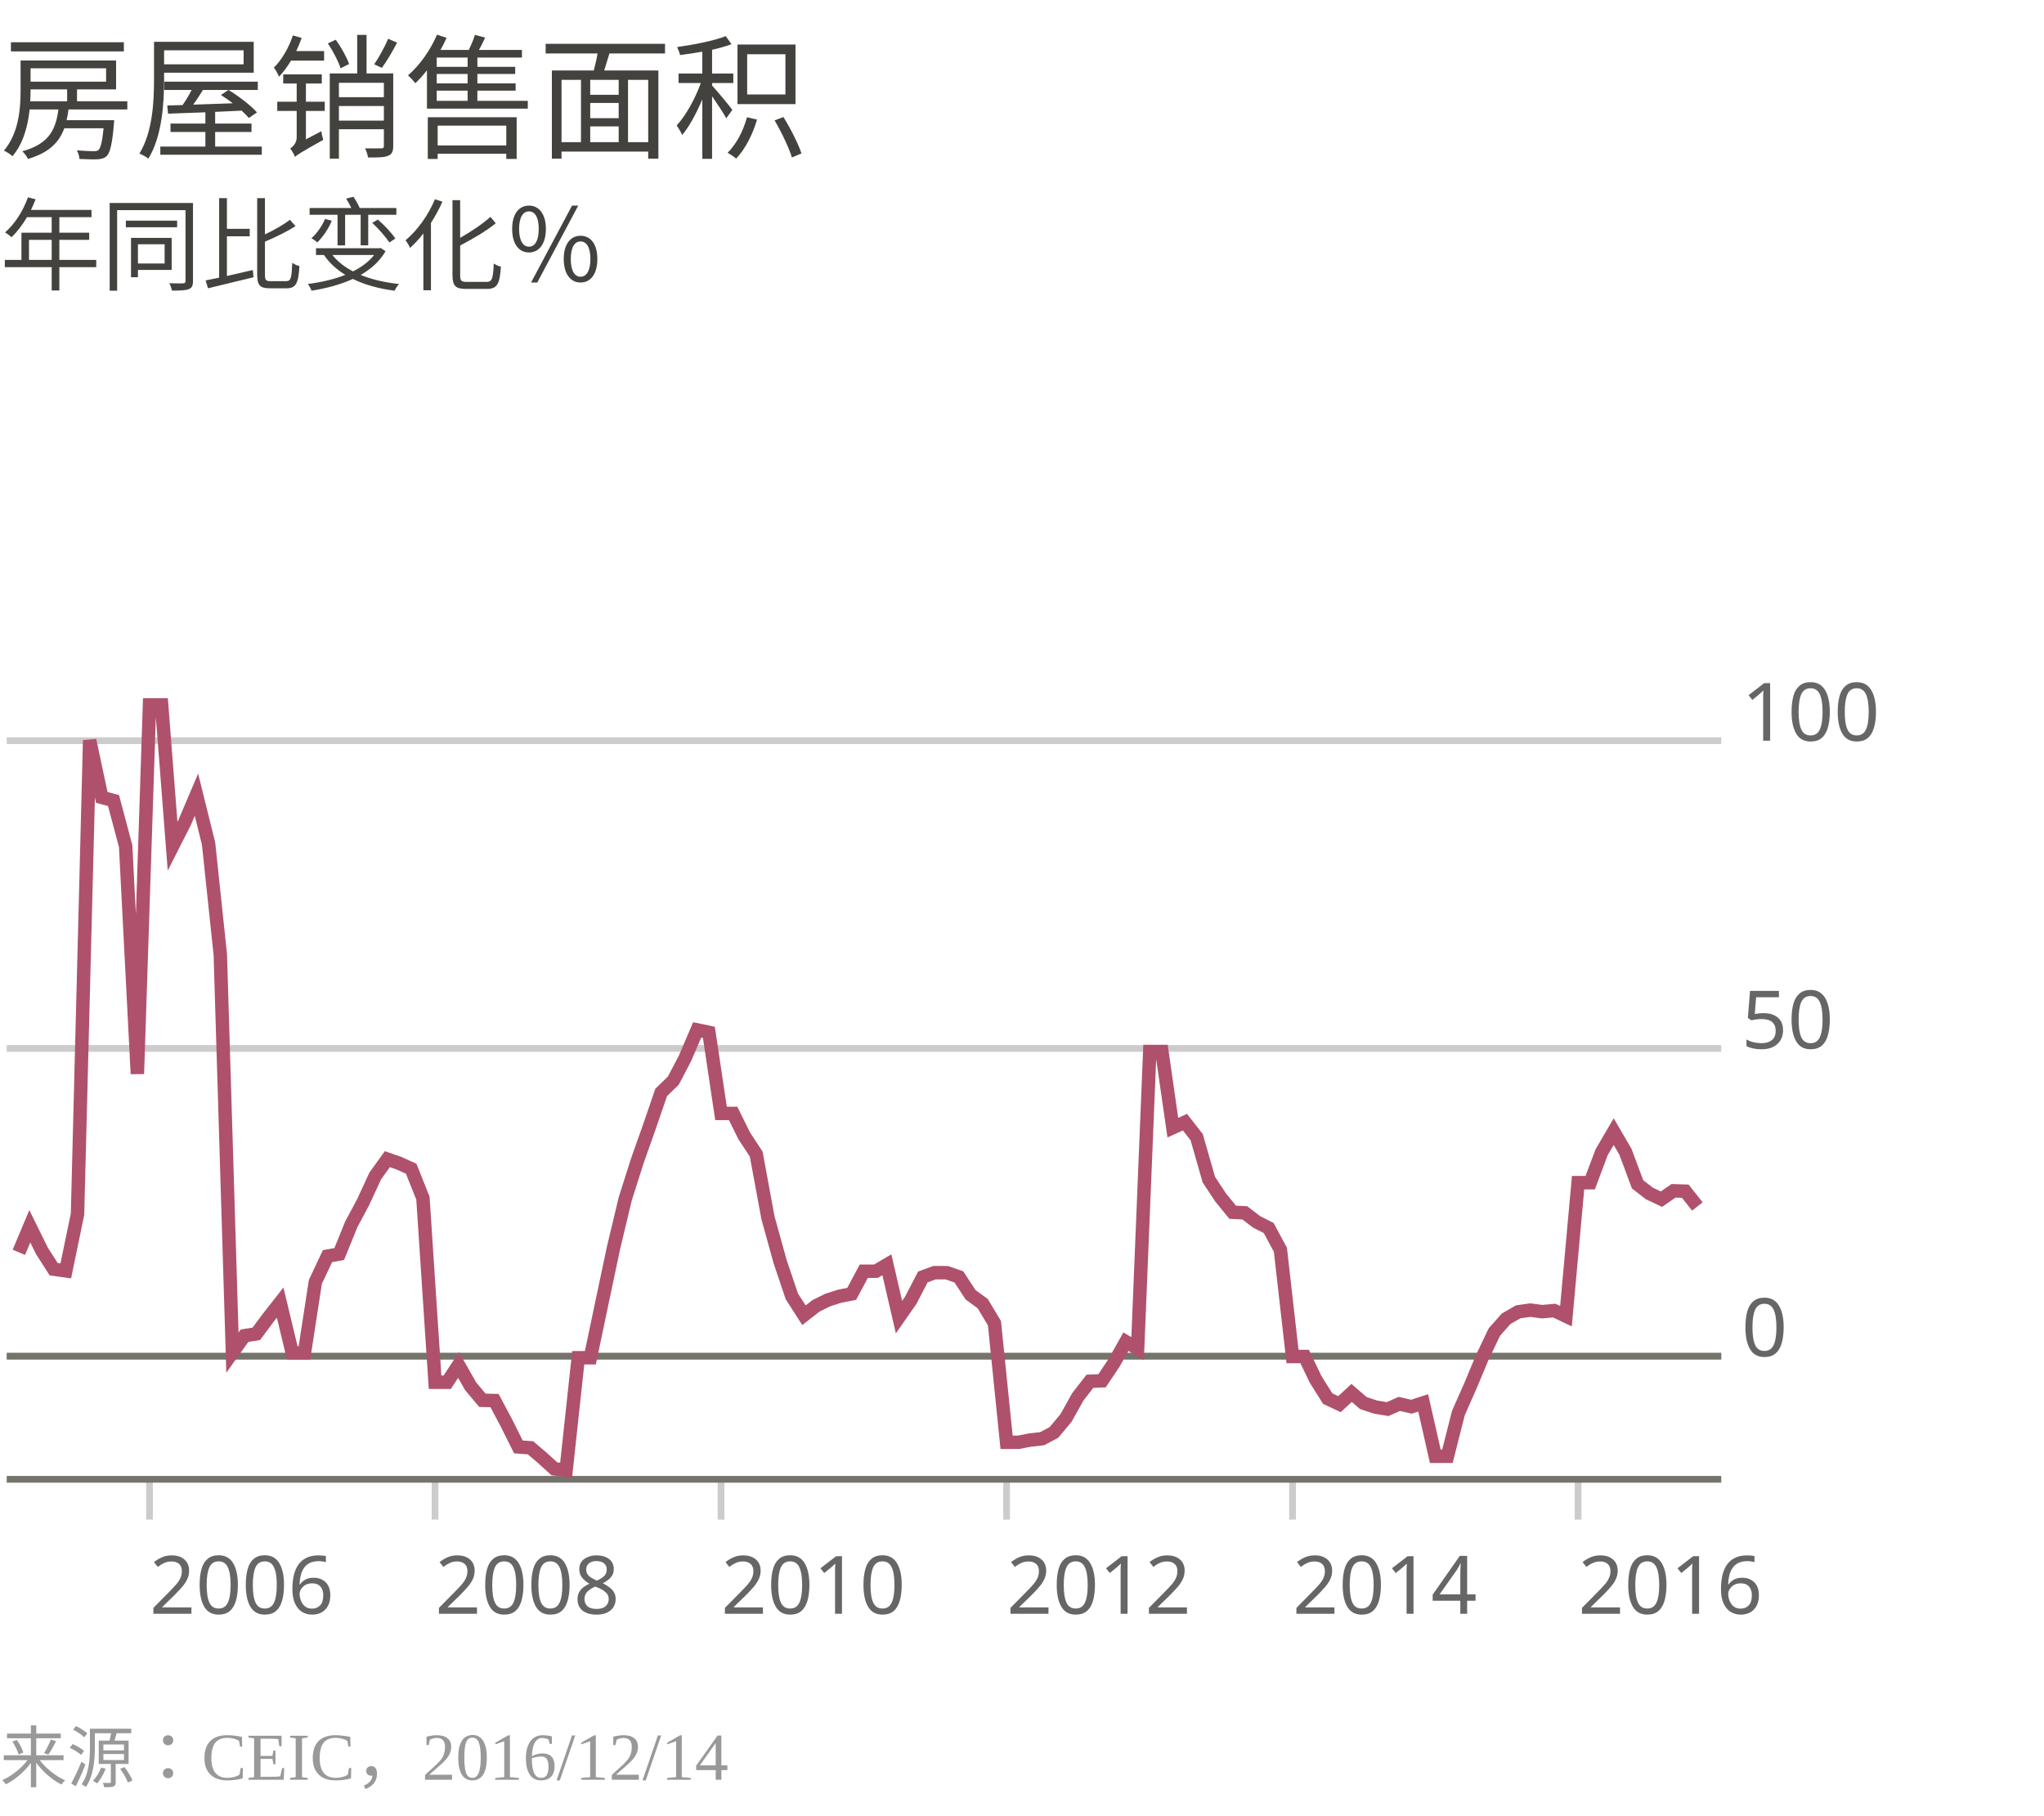
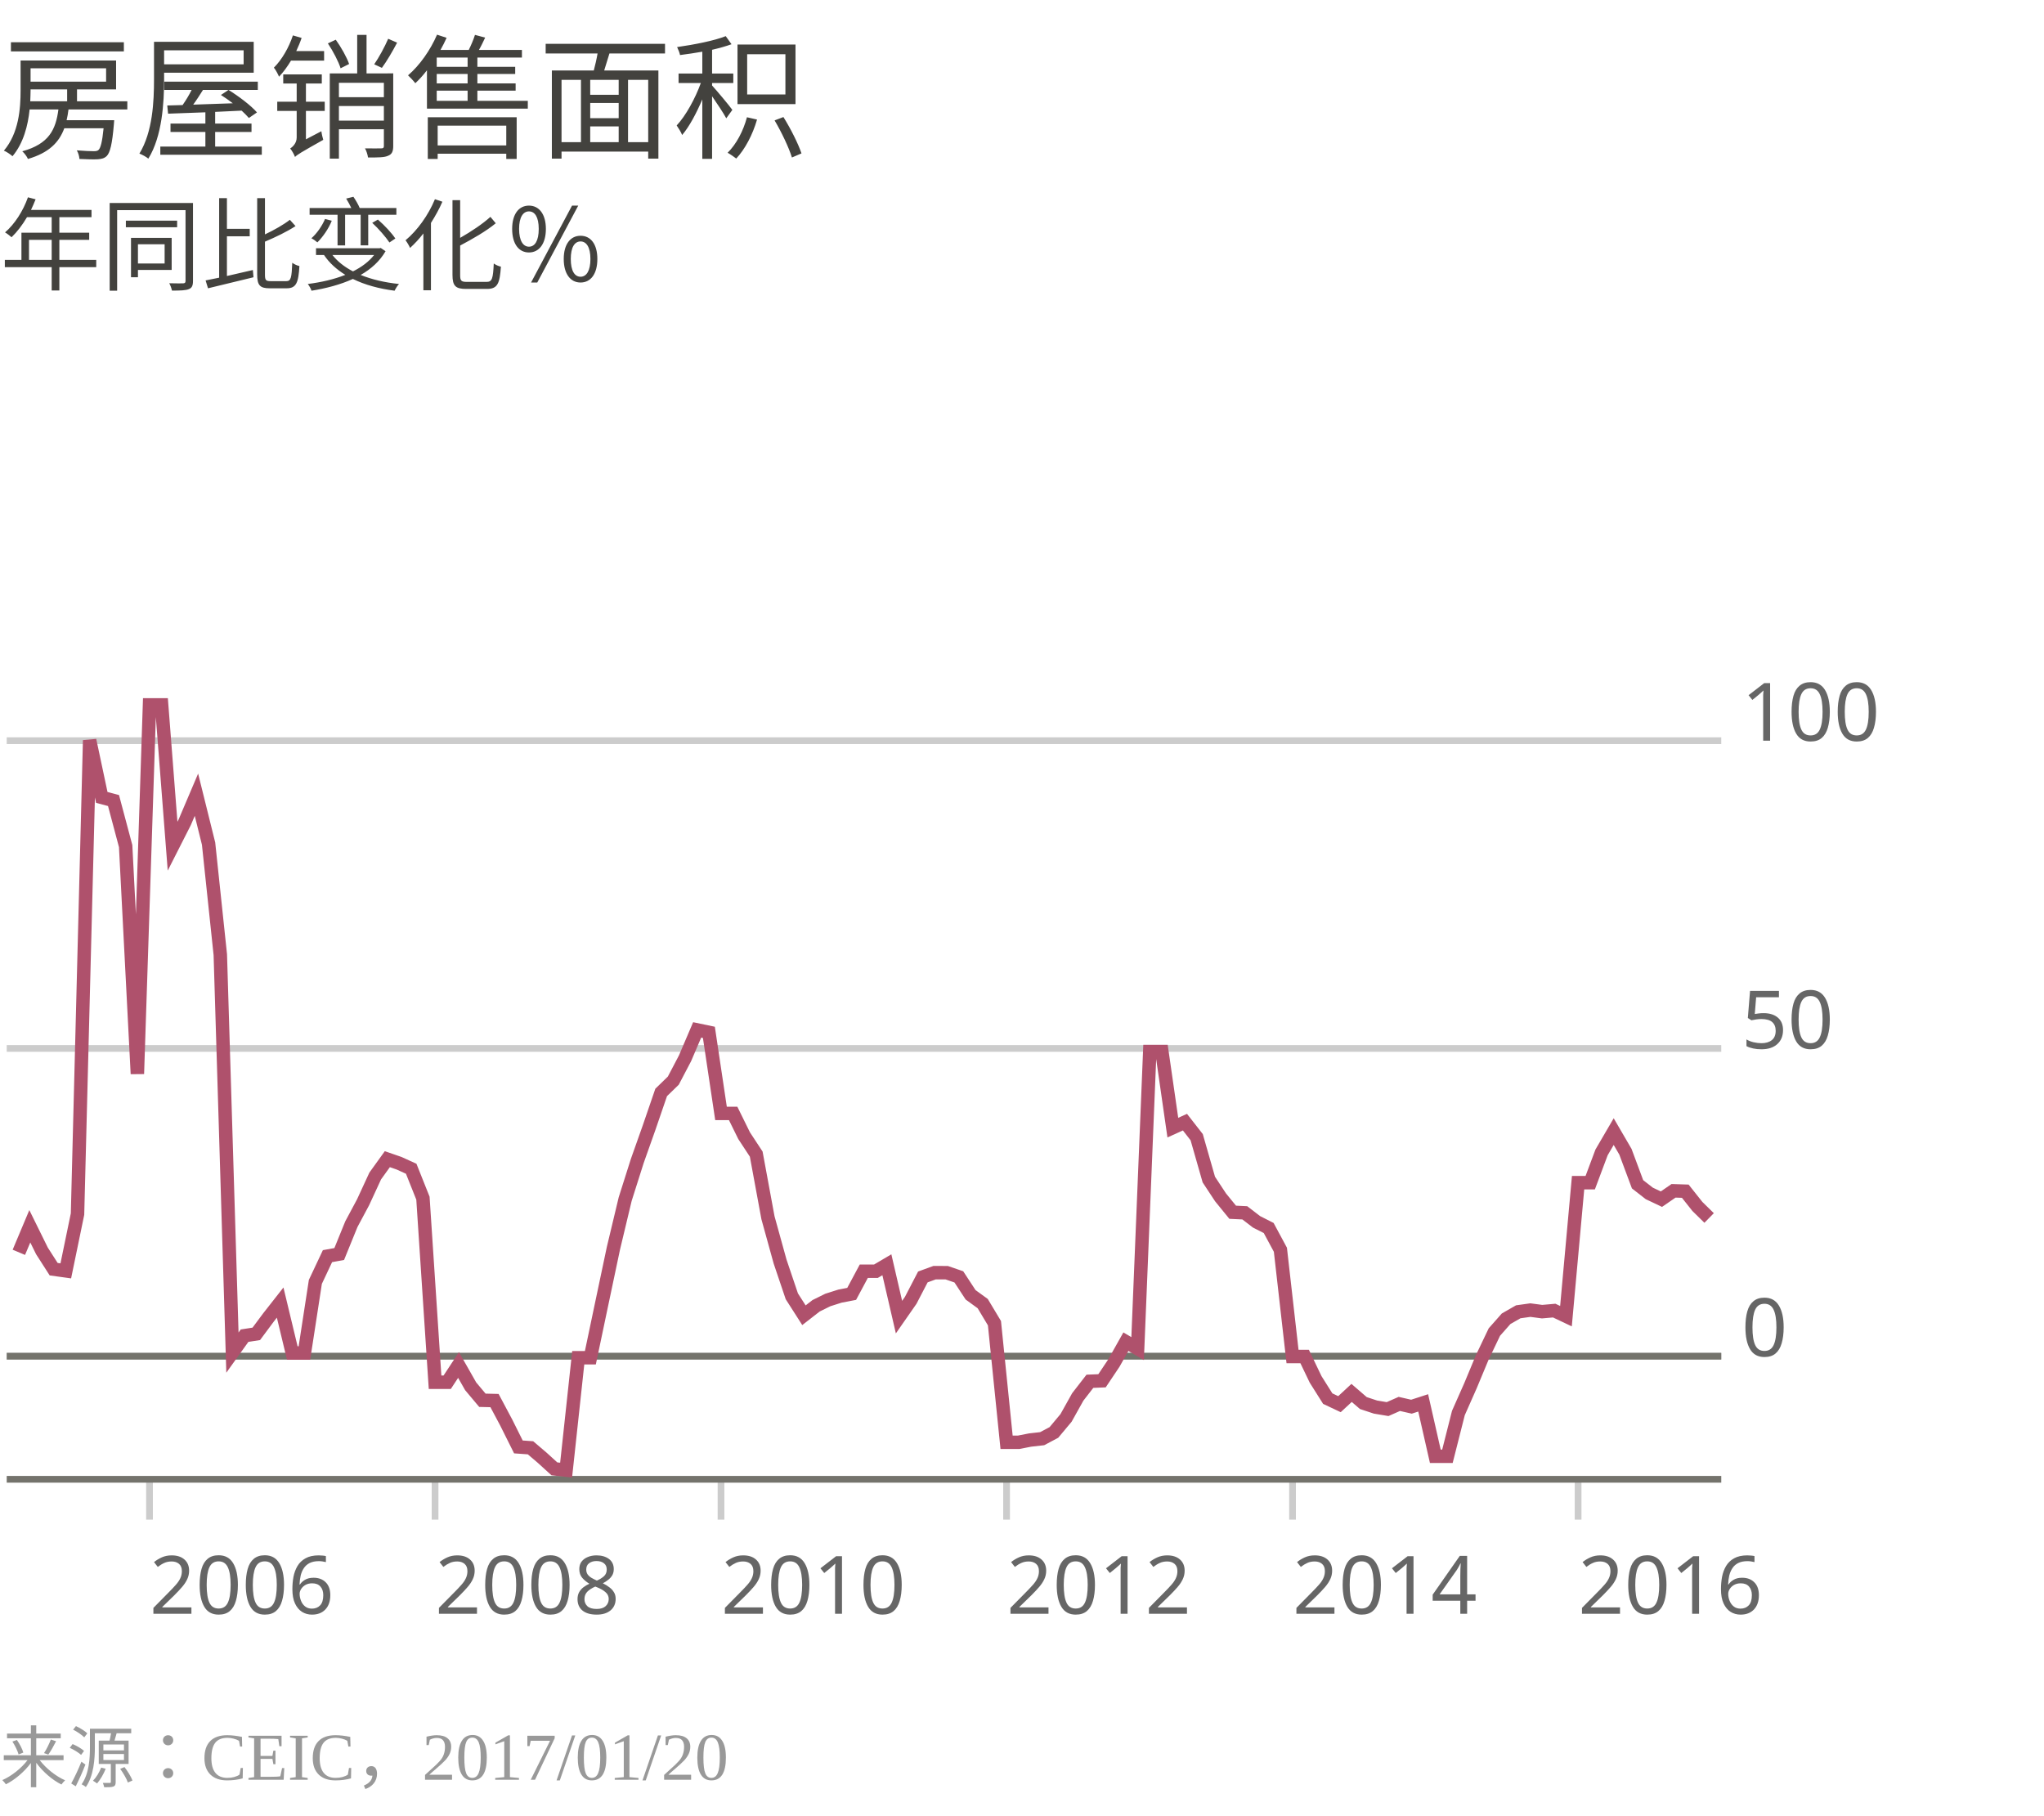
<svg xmlns="http://www.w3.org/2000/svg" viewBox="0 0 304 270">
  <text class="chart-title" fill="#43423e" font-size="20" y="22">房屋销售面积</text>
  <text class="chart-subtitle" fill="#43423e" font-size="15" y="42">年同比变化％</text>
-   <text class="chart-source" font-size="10" fill-opacity="0.4" y="265">来源：CEIC，2016/12/14</text>
+   <text class="chart-source" font-size="10" fill-opacity="0.4" y="265">来源：CEIC，2017/01/20</text>
  <g transform="translate(1,100)">
    <g transform="translate(0,120)" class="x axis">
      <g class="tick" style="" transform="translate(21.23546,0)">
        <line y2="6" x2="0" fill="none" stroke="#000" stroke-opacity="0.2" />
        <text dy="0" style="" y="20" x="0" font-family="MetricWeb,sans-serif" fill-opacity="0.6" font-size="12" text-anchor="start">2006</text>
      </g>
      <g class="tick" style="" transform="translate(63.70637,0)">
        <line y2="6" x2="0" fill="none" stroke="#000" stroke-opacity="0.2" />
        <text dy="0" style="" y="20" x="0" font-family="MetricWeb,sans-serif" fill-opacity="0.6" font-size="12" text-anchor="start">2008</text>
      </g>
      <g class="tick" style="" transform="translate(106.2355,0)">
        <line y2="6" x2="0" fill="none" stroke="#000" stroke-opacity="0.2" />
        <text dy="0" style="" y="20" x="0" font-family="MetricWeb,sans-serif" fill-opacity="0.6" font-size="12" text-anchor="start">2010</text>
      </g>
      <g class="tick" style="" transform="translate(148.7064,0)">
        <line y2="6" x2="0" fill="none" stroke="#000" stroke-opacity="0.2" />
        <text dy="0" style="" y="20" x="0" font-family="MetricWeb,sans-serif" fill-opacity="0.6" font-size="12" text-anchor="start">2012</text>
      </g>
      <g class="tick" style="" transform="translate(191.2355,0)">
        <line y2="6" x2="0" fill="none" stroke="#000" stroke-opacity="0.2" />
        <text dy="0" style="" y="20" x="0" font-family="MetricWeb,sans-serif" fill-opacity="0.6" font-size="12" text-anchor="start">2014</text>
      </g>
      <g class="tick" style="" transform="translate(233.7064,0)">
        <line y2="6" x2="0" fill="none" stroke="#000" stroke-opacity="0.2" />
        <text dy="0" style="" y="20" x="0" font-family="MetricWeb,sans-serif" fill-opacity="0.6" font-size="12" text-anchor="start">2016</text>
      </g>
      <path class="domain" d="M0,0V0H255V0" fill="none" stroke="#74736c" />
    </g>
    <g transform="translate(255,0)" class="y axis">
      <g class="tick" style="" transform="translate(0,101.6923)">
        <line x2="-255" y2="0" fill="none" stroke="#000" stroke-opacity="0.2" />
        <text dy="0" style="text-anchor: start;" x="3" y="0" font-family="MetricWeb,sans-serif" fill-opacity="0.6" font-size="12">0</text>
      </g>
      <g class="tick" style="" transform="translate(0,55.92308)">
        <line x2="-255" y2="0" fill="none" stroke="#000" stroke-opacity="0.2" />
        <text dy="0" style="text-anchor: start;" x="3" y="0" font-family="MetricWeb,sans-serif" fill-opacity="0.6" font-size="12">50</text>
      </g>
      <g class="tick" style="" transform="translate(0,10.15385)">
        <line x2="-255" y2="0" fill="none" stroke="#000" stroke-opacity="0.2" />
        <text dy="0" style="text-anchor: start;" x="3" y="0" font-family="MetricWeb,sans-serif" fill-opacity="0.6" font-size="12">100</text>
      </g>
      <path class="domain" d="M-255,1H0V120H-255" fill="none" stroke="#000" stroke-opacity="0" />
      <line class="highlight-line" x1="0" x2="-255" y1="101.692" y2="101.692" fill="none" stroke="#74736c" />
    </g>
    <g>
-       <path d="M1.804,86.243L3.433,82.371L5.236,86.028L6.982,88.752L8.785,89.001L10.53,80.555L12.334,10.092L14.138,18.592L15.883,19.055L17.687,25.829L19.432,59.702L21.235,4.831L23.039,4.831L24.668,25.844L26.472,22.29L28.217,18.19L30.021,25.459L31.766,41.979L33.569,101.158L35.373,98.64L37.118,98.369L38.922,95.942L40.667,93.717L42.471,101.22L44.274,101.22L45.903,90.64L47.707,86.813L49.452,86.495L51.256,82.061L53.001,78.8L54.805,74.893L56.608,72.391L58.354,72.996L60.157,73.816L61.903,78.192L63.706,105.566L65.51,105.566L67.197,102.998L69.001,106.169L70.746,108.248L72.55,108.291L74.295,111.569L76.099,115.185L77.902,115.314L79.648,116.803L81.451,118.444L83.196,118.637L85,101.922L86.804,101.922L88.433,94.166L90.236,85.628L91.982,78.329L93.785,72.646L95.53,67.724L97.334,62.466L99.138,60.714L100.883,57.388L102.687,53.166L104.432,53.532L106.235,65.586L108.039,65.586L109.668,68.892L111.472,71.639L113.217,81.096L115.021,87.619L116.766,92.784L118.569,95.601L120.373,94.197L122.118,93.334L123.922,92.76L125.667,92.424L127.471,89.055L129.274,89.055L130.903,88.094L132.707,95.883L134.452,93.378L136.256,89.906L138.001,89.269L139.805,89.275L141.608,89.895L143.354,92.562L145.157,93.871L146.903,96.783L148.706,114.494L150.51,114.494L152.197,114.163L154.001,113.958L155.746,113.031L157.55,110.873L159.295,107.75L161.099,105.423L162.902,105.348L164.648,102.738L166.451,99.535L168.196,100.562L170,56.382L171.804,56.382L173.433,67.701L175.236,66.885L176.982,69.123L178.785,75.423L180.53,78.07L182.334,80.285L184.138,80.37L185.883,81.711L187.687,82.625L189.432,85.863L191.235,101.741L193.039,101.741L194.668,105.139L196.472,108.002L198.217,108.826L200.021,107.153L201.766,108.661L203.569,109.257L205.373,109.559L207.118,108.789L208.922,109.202L210.667,108.635L212.471,116.577L214.274,116.577L215.903,110.143L217.707,106.068L219.452,101.878L221.256,98.099L223.001,96.125L224.805,95.09L226.608,94.837L228.354,95.068L230.157,94.91L231.903,95.739L233.706,75.886L235.51,75.886L237.197,71.38L239.001,68.29L240.746,71.284L242.55,76.125L244.295,77.483L246.099,78.339L247.902,77.097L249.648,77.153L251.451,79.425" stroke-width="2" fill="none" stroke="#af516c" />
+       <path d="M1.804,86.243L3.433,82.371L5.236,86.028L6.982,88.752L8.785,89.001L10.53,80.555L12.334,10.092L14.138,18.592L15.883,19.055L17.687,25.829L19.432,59.702L21.235,4.831L23.039,4.831L24.668,25.844L26.472,22.29L28.217,18.19L30.021,25.459L31.766,41.979L33.569,101.158L35.373,98.64L37.118,98.369L38.922,95.942L40.667,93.717L42.471,101.22L44.274,101.22L45.903,90.64L47.707,86.813L49.452,86.495L51.256,82.061L53.001,78.8L54.805,74.893L56.608,72.391L58.354,72.996L60.157,73.816L61.903,78.192L63.706,105.566L65.51,105.566L67.197,102.998L69.001,106.169L70.746,108.248L72.55,108.291L74.295,111.569L76.099,115.185L77.902,115.314L79.648,116.803L81.451,118.444L83.196,118.637L85,101.922L86.804,101.922L88.433,94.166L90.236,85.628L91.982,78.329L93.785,72.646L95.53,67.724L97.334,62.466L99.138,60.714L100.883,57.388L102.687,53.166L104.432,53.532L106.235,65.586L108.039,65.586L109.668,68.892L111.472,71.639L113.217,81.096L115.021,87.619L116.766,92.784L118.569,95.601L120.373,94.197L122.118,93.334L123.922,92.76L125.667,92.424L127.471,89.055L129.274,89.055L130.903,88.094L132.707,95.883L134.452,93.378L136.256,89.906L138.001,89.269L139.805,89.275L141.608,89.895L143.354,92.562L145.157,93.871L146.903,96.783L148.706,114.494L150.51,114.494L152.197,114.163L154.001,113.958L155.746,113.031L157.55,110.873L159.295,107.75L161.099,105.423L162.902,105.348L164.648,102.738L166.451,99.535L168.196,100.562L170,56.382L171.804,56.382L173.433,67.701L175.236,66.885L176.982,69.123L178.785,75.423L180.53,78.07L182.334,80.285L184.138,80.37L185.883,81.711L187.687,82.625L189.432,85.863L191.235,101.741L193.039,101.741L194.668,105.139L196.472,108.002L198.217,108.826L200.021,107.153L201.766,108.661L203.569,109.257L205.373,109.559L207.118,108.789L208.922,109.202L210.667,108.635L212.471,116.577L214.274,116.577L215.903,110.143L217.707,106.068L219.452,101.878L221.256,98.099L223.001,96.125L224.805,95.09L226.608,94.837L228.354,95.068L230.157,94.91L231.903,95.739L233.706,75.886L235.51,75.886L237.197,71.38L239.001,68.29L240.746,71.284L242.55,76.125L244.295,77.483L246.099,78.339L247.902,77.097L249.648,77.153L251.451,79.425L253.196,81.137" stroke-width="2" fill="none" stroke="#af516c" />
    </g>
  </g>
</svg>
